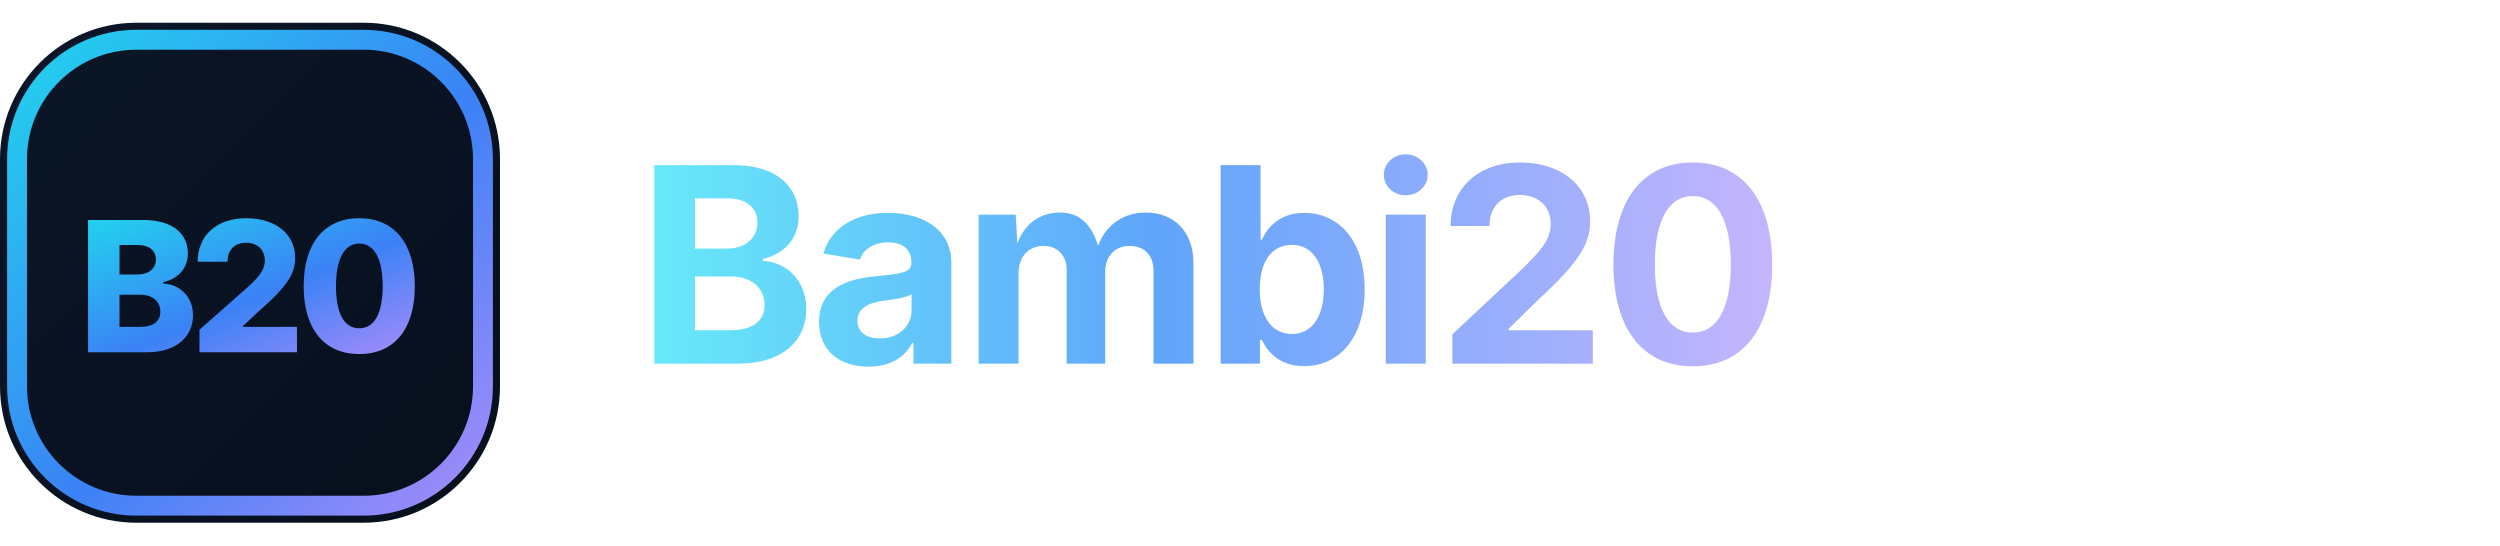
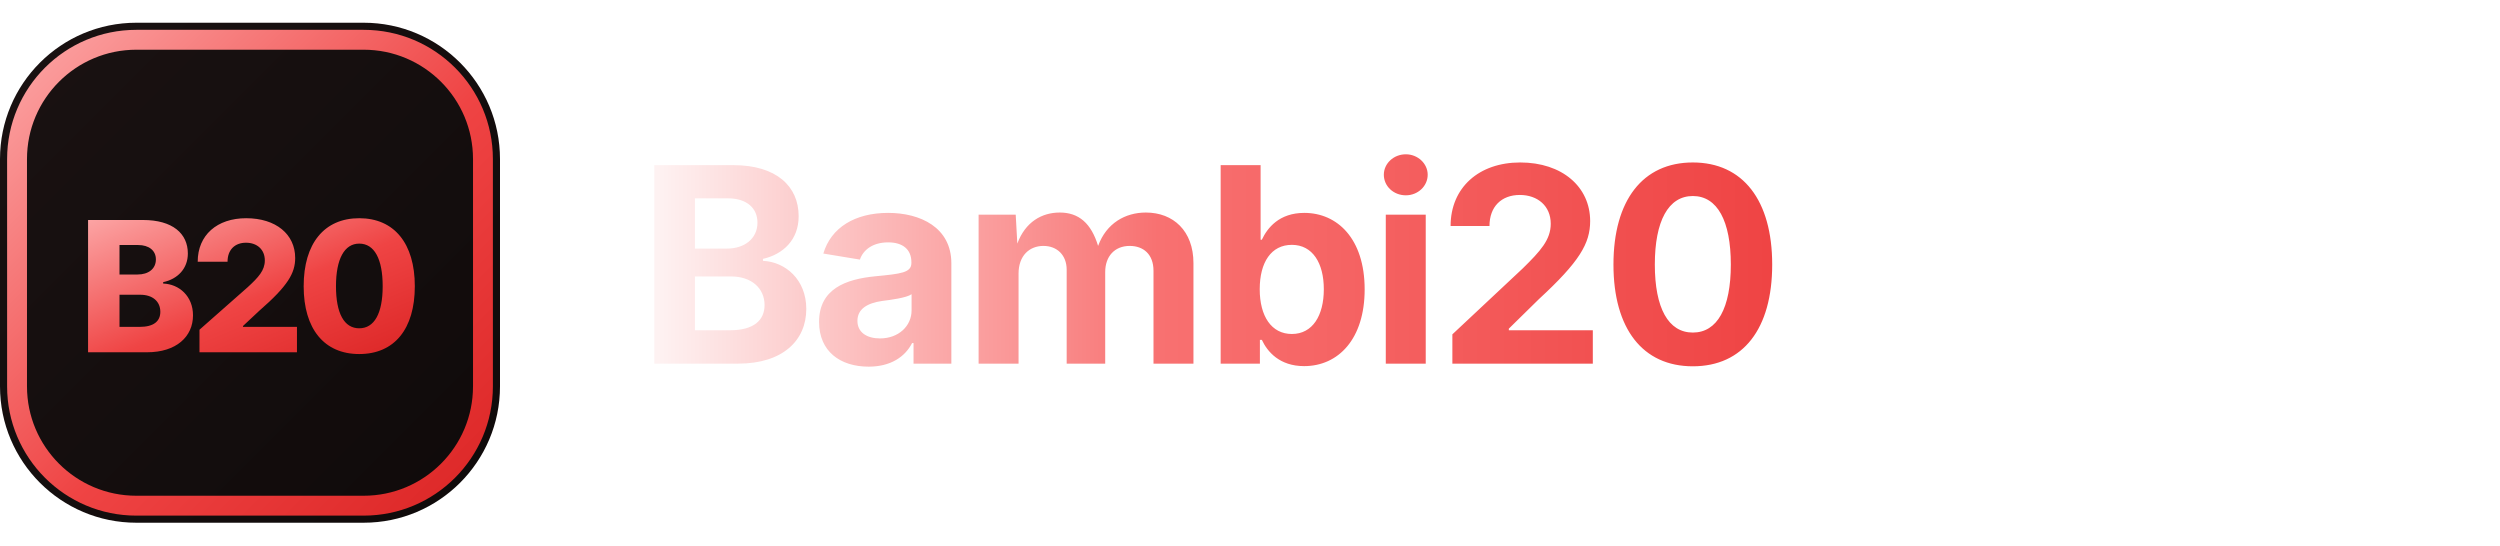
<svg xmlns="http://www.w3.org/2000/svg" viewBox="0 0 220 48" role="img" aria-label="B20 Bambi20">
  <defs>
    <linearGradient id="badge" x1="0%" y1="0%" x2="100%" y2="100%">
-       <stop offset="0%" stop-color="#0b1628" />
-       <stop offset="100%" stop-color="#070f1c" />
+       <stop offset="0%" stop-color="#1a1212" />
+       <stop offset="100%" stop-color="#0f0a0a" />
    </linearGradient>
    <linearGradient id="accent" x1="0%" y1="0%" x2="100%" y2="100%">
-       <stop offset="0%" stop-color="#22d3ee" />
-       <stop offset="55%" stop-color="#3b82f6" />
-       <stop offset="100%" stop-color="#a78bfa" />
+       <stop offset="0%" stop-color="#fca5a5" />
+       <stop offset="55%" stop-color="#ef4444" />
+       <stop offset="100%" stop-color="#dc2626" />
    </linearGradient>
    <linearGradient id="word" x1="0%" y1="0%" x2="100%" y2="0%">
-       <stop offset="0%" stop-color="#67e8f9" />
-       <stop offset="45%" stop-color="#60a5fa" />
-       <stop offset="100%" stop-color="#c4b5fd" />
+       <stop offset="0%" stop-color="#fef2f2" />
+       <stop offset="45%" stop-color="#f87171" />
+       <stop offset="100%" stop-color="#ef4444" />
    </linearGradient>
  </defs>
  <rect x="0" y="2" width="44" height="44" rx="12" fill="url(#badge)" />
  <rect x="1.5" y="3.5" width="41" height="41" rx="10.5" fill="none" stroke="url(#accent)" stroke-width="1.75" />
  <text x="22" y="31" text-anchor="middle" font-family="ui-sans-serif, system-ui, -apple-system, Segoe UI, sans-serif" font-size="16" font-weight="800" letter-spacing="-0.8" fill="url(#accent)">B20</text>
  <text x="56" y="32" font-family="ui-sans-serif, system-ui, -apple-system, Segoe UI, sans-serif" font-size="24" font-weight="700" letter-spacing="-0.6" fill="url(#word)">Bambi20</text>
</svg>
